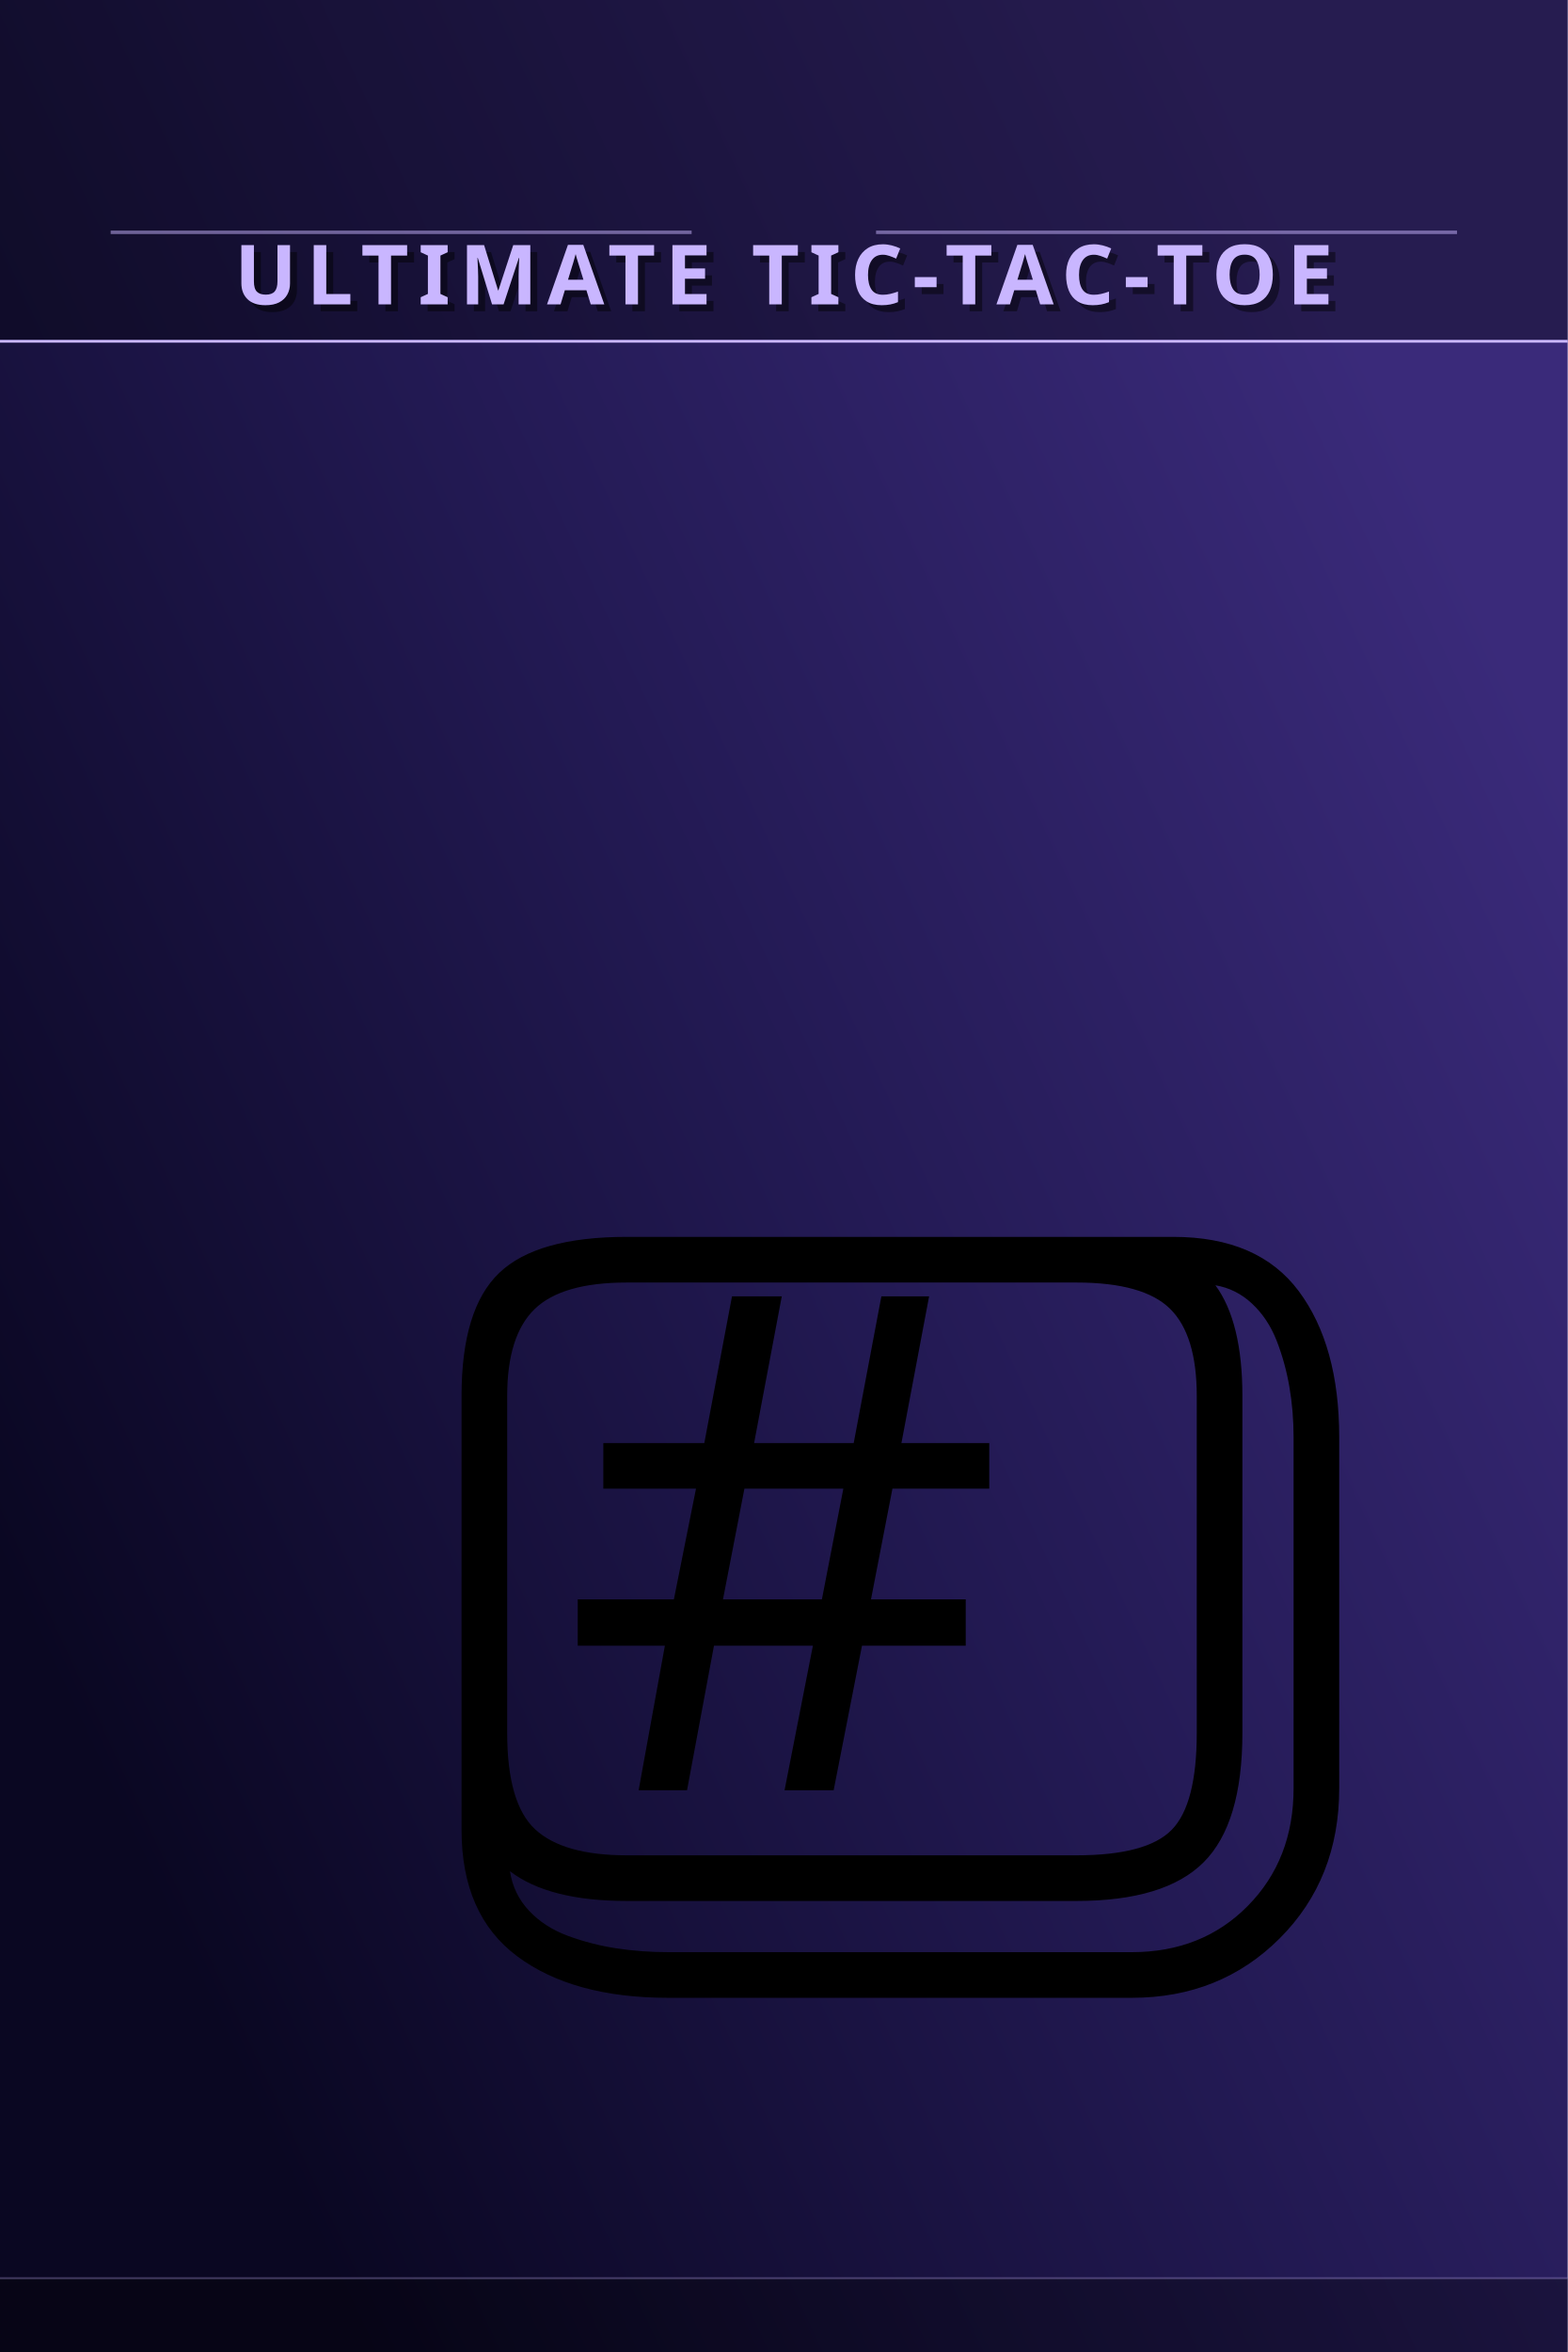
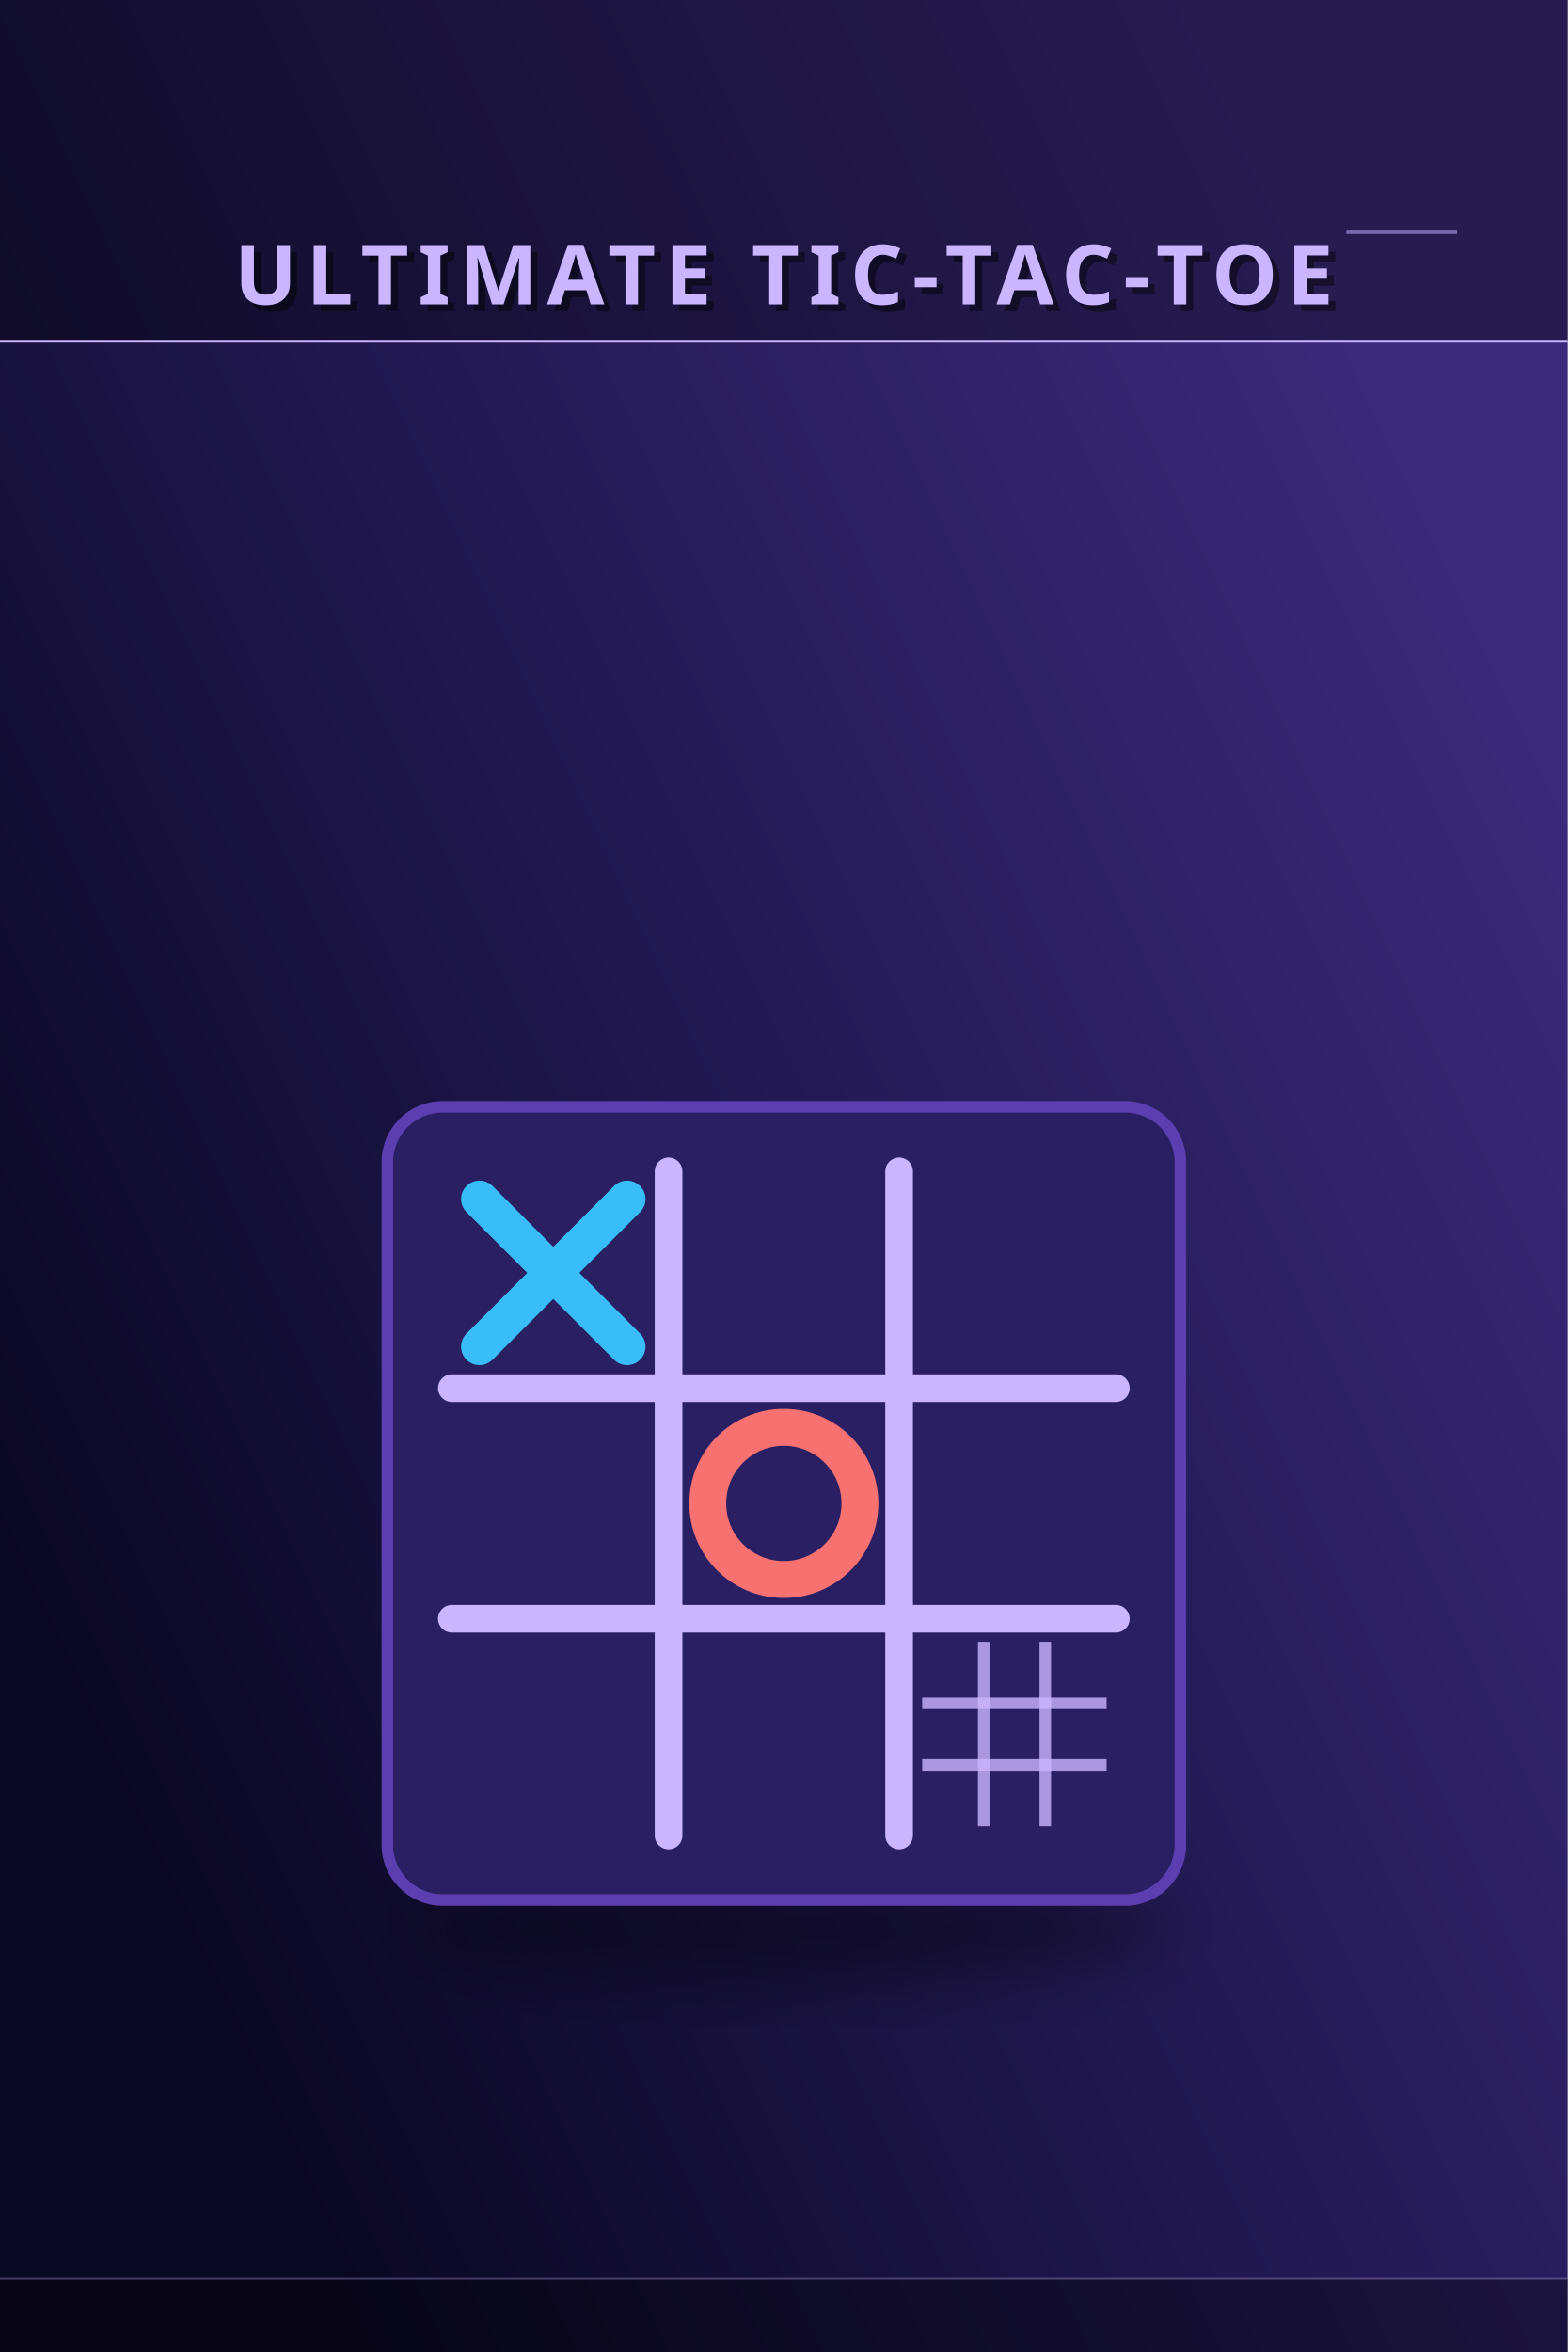
<svg xmlns="http://www.w3.org/2000/svg" width="400" height="600" viewBox="0 0 680 1020">
  <defs>
    <linearGradient id="gultimatetictactoe" x1="0.91" y1="0.213" x2="0.09" y2="0.787">
      <stop offset="0.0" stop-color="#3a2a7a" />
      <stop offset="0.5" stop-color="#221952" />
      <stop offset="1.0" stop-color="#0a0722" />
    </linearGradient>
+     <filter id="utSoft" x="-40%" y="-40%" width="180%" height="180%">
+       <feGaussianBlur stdDeviation="14" />
+     </filter>
  </defs>
  <rect width="680" height="1020" fill="url(#gultimatetictactoe)" />
  <rect x="0" y="0" width="680" height="148" fill="rgba(0,0,0,0.34)" />
  <line x1="0" y1="148" x2="680" y2="148" stroke="#c9b6ff" stroke-width="1.2" />
-   <rect x="48" y="100" width="252" height="1.5" fill="#c9b6ff" opacity="0.5" />
-   <rect x="380" y="100" width="252" height="1.5" fill="#c9b6ff" opacity="0.5" />
+   <rect x="48" y="100" width="-50" height="1.5" fill="#c9b6ff" opacity="0.5" />
+   <rect x="584" y="100" width="48" height="1.5" fill="#c9b6ff" opacity="0.5" />
  <text x="343" y="135" text-anchor="middle" font-family="'Arial Black','Impact',sans-serif" font-weight="900" font-size="36" fill="rgba(0,0,0,0.45)" letter-spacing="4">ULTIMATE TIC-TAC-TOE</text>
  <text x="340" y="132" text-anchor="middle" font-family="'Arial Black','Impact',sans-serif" font-weight="900" font-size="36" fill="#c9b6ff" letter-spacing="4">ULTIMATE TIC-TAC-TOE</text>
-   <text x="340" y="660" text-anchor="middle" dominant-baseline="central" font-size="300">#️⃣</text>
+   <g>
+     <ellipse cx="342" cy="836" rx="168" ry="24" fill="#000" opacity="0.38" filter="url(#utSoft)" />
+     <rect x="168.0" y="480.0" width="344.0" height="344.0" rx="24" fill="#2a1f63" stroke="#5b3fb0" stroke-width="5" />
+     <line x1="290.0" y1="508.0" x2="290.0" y2="796.0" stroke="#c9b6ff" stroke-width="12" stroke-linecap="round" />
+     <line x1="196.0" y1="602.0" x2="484.0" y2="602.0" stroke="#c9b6ff" stroke-width="12" stroke-linecap="round" />
+     <line x1="390.0" y1="508.0" x2="390.0" y2="796.0" stroke="#c9b6ff" stroke-width="12" stroke-linecap="round" />
+     <line x1="196.0" y1="702.0" x2="484.0" y2="702.0" stroke="#c9b6ff" stroke-width="12" stroke-linecap="round" />
+     <g stroke="#38bdf8" stroke-width="16" stroke-linecap="round">
+       <line x1="208.0" y1="520.0" x2="272.0" y2="584.0" />
+       <line x1="272.0" y1="520.0" x2="208.0" y2="584.0" />
+     </g>
+     <circle cx="340.0" cy="652.0" r="33" fill="none" stroke="#f87171" stroke-width="16" />
+     <line x1="426.7" y1="712.0" x2="426.7" y2="792.0" stroke="#c9b6ff" stroke-width="5" opacity="0.8" />
+     <line x1="400.0" y1="738.7" x2="480.0" y2="738.7" stroke="#c9b6ff" stroke-width="5" opacity="0.8" />
+     <line x1="453.4" y1="712.0" x2="453.4" y2="792.0" stroke="#c9b6ff" stroke-width="5" opacity="0.8" />
+     <line x1="400.0" y1="765.4" x2="480.0" y2="765.4" stroke="#c9b6ff" stroke-width="5" opacity="0.8" />
+   </g>
  <rect x="0" y="988" width="680" height="32" fill="rgba(0,0,0,0.34)" />
  <line x1="0" y1="988" x2="680" y2="988" stroke="#c9b6ff" stroke-width="0.8" opacity="0.3" />
</svg>
